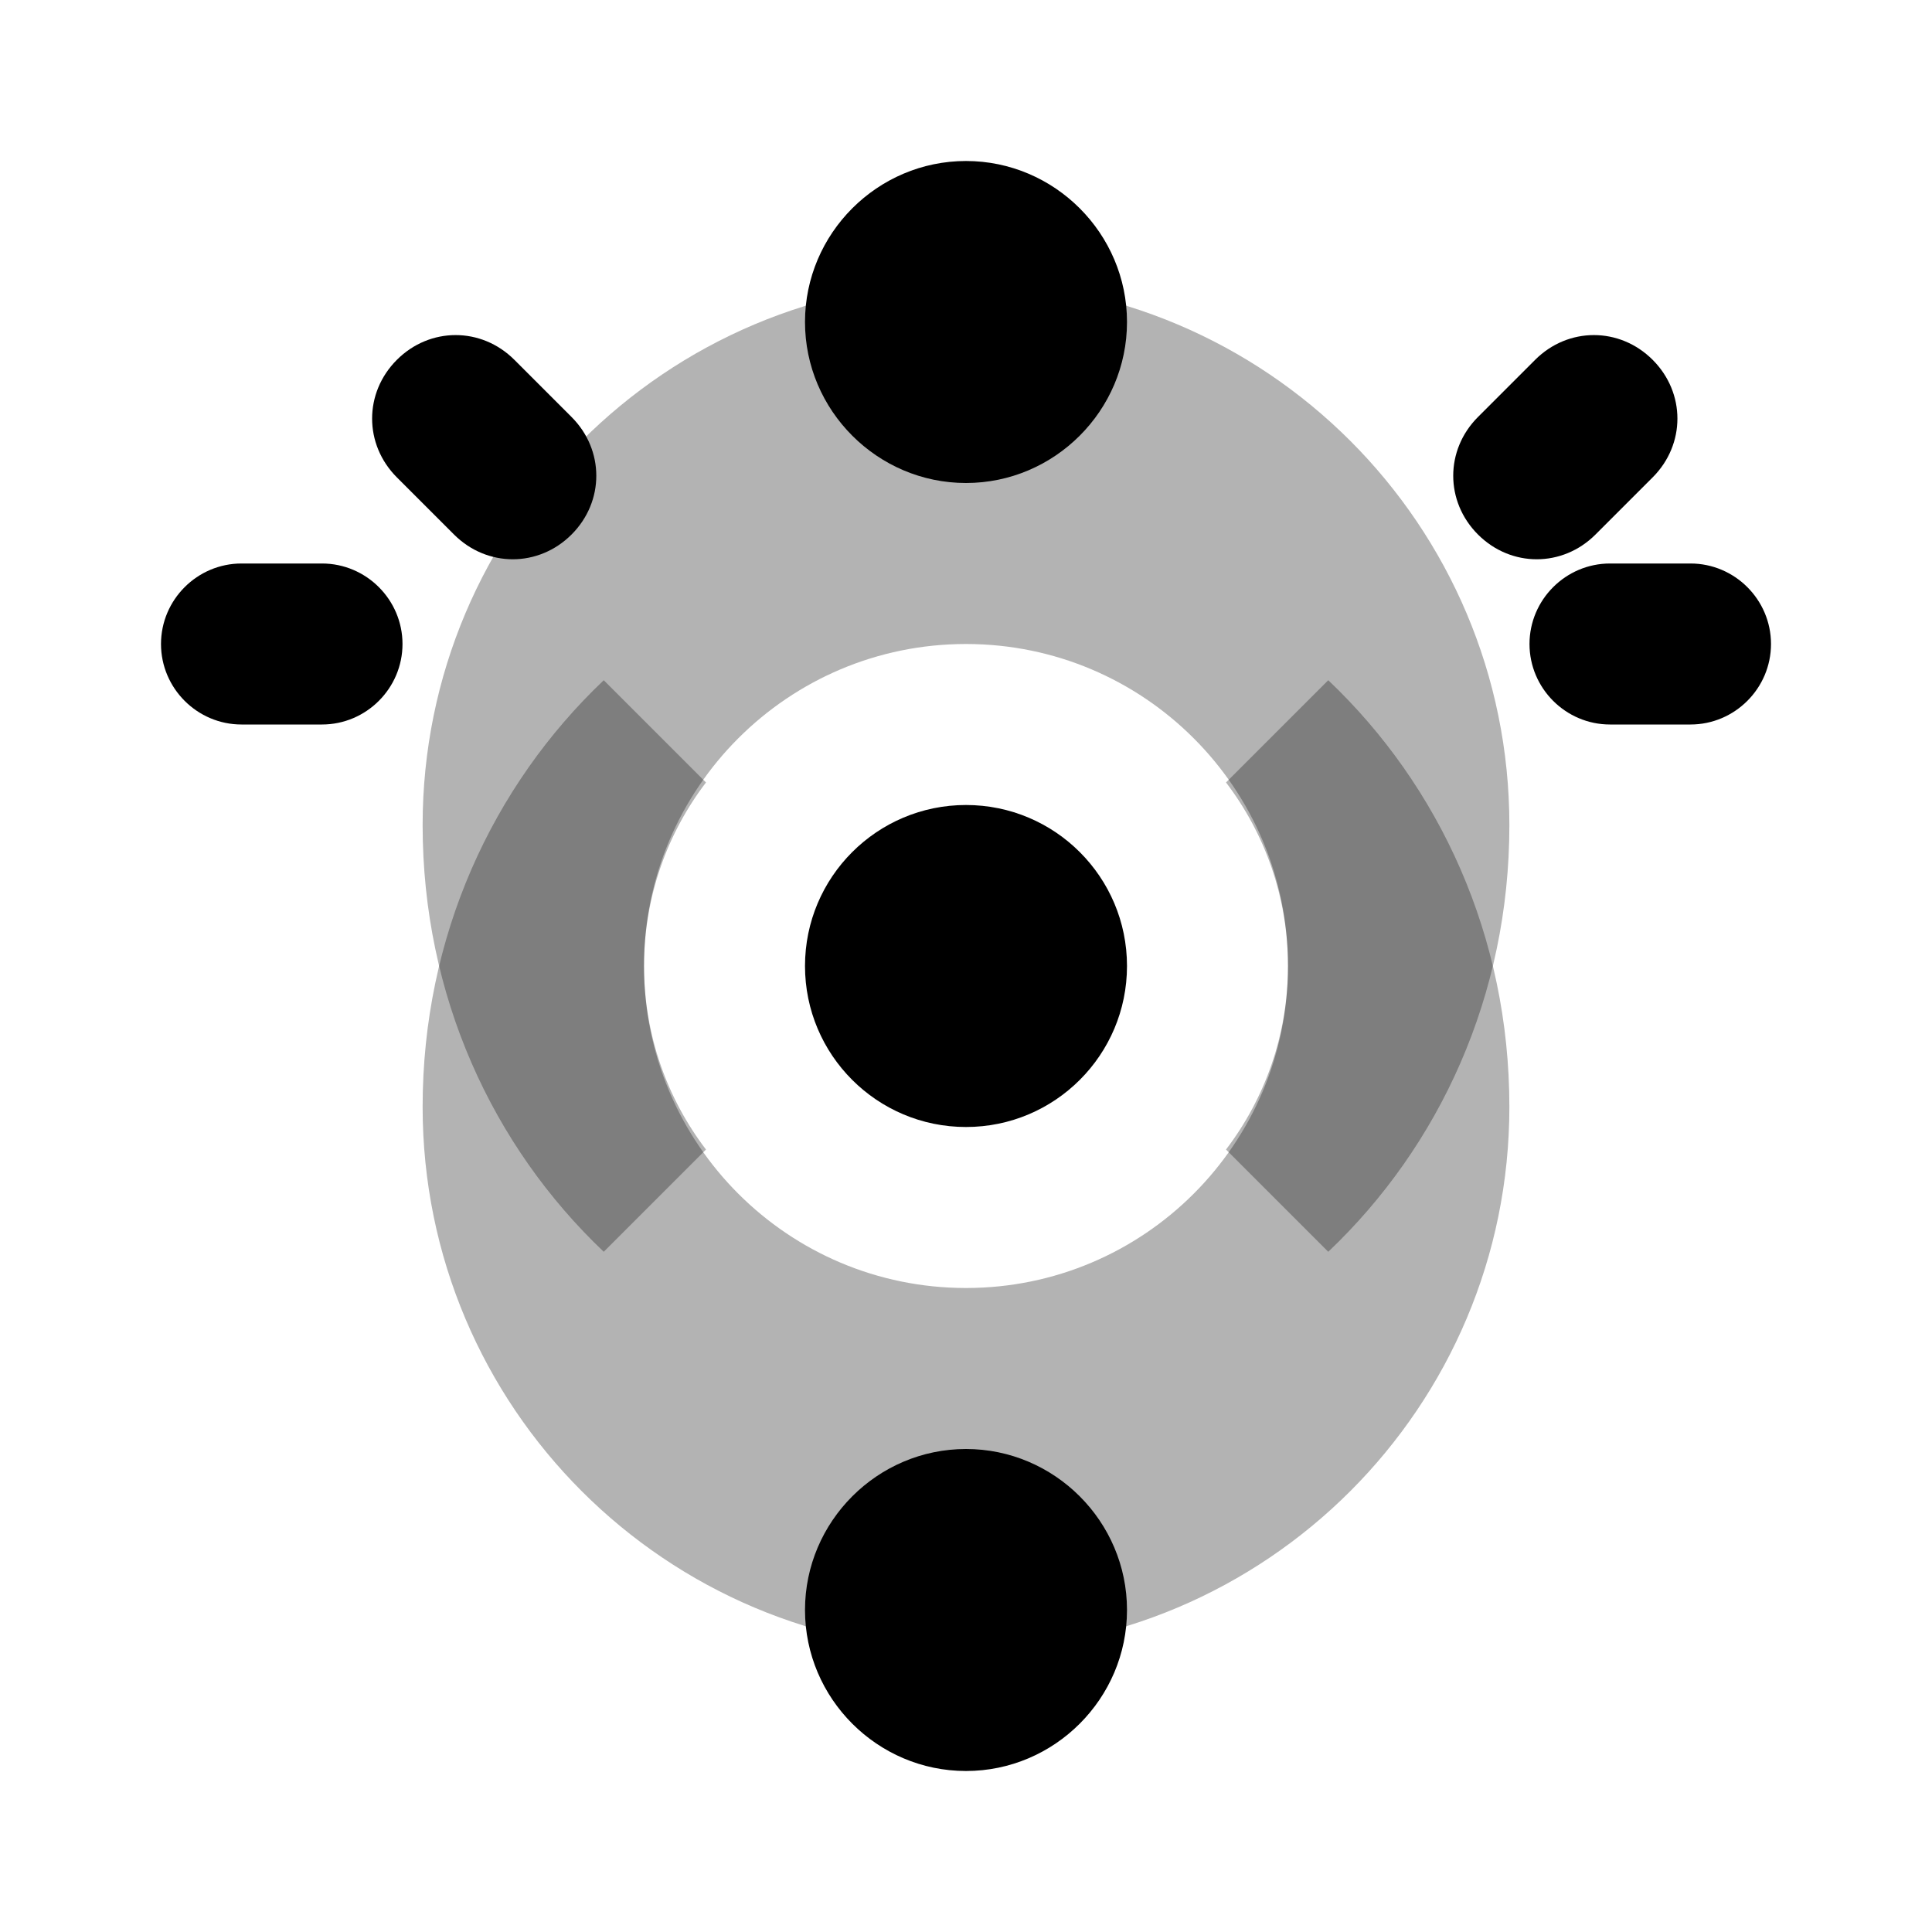
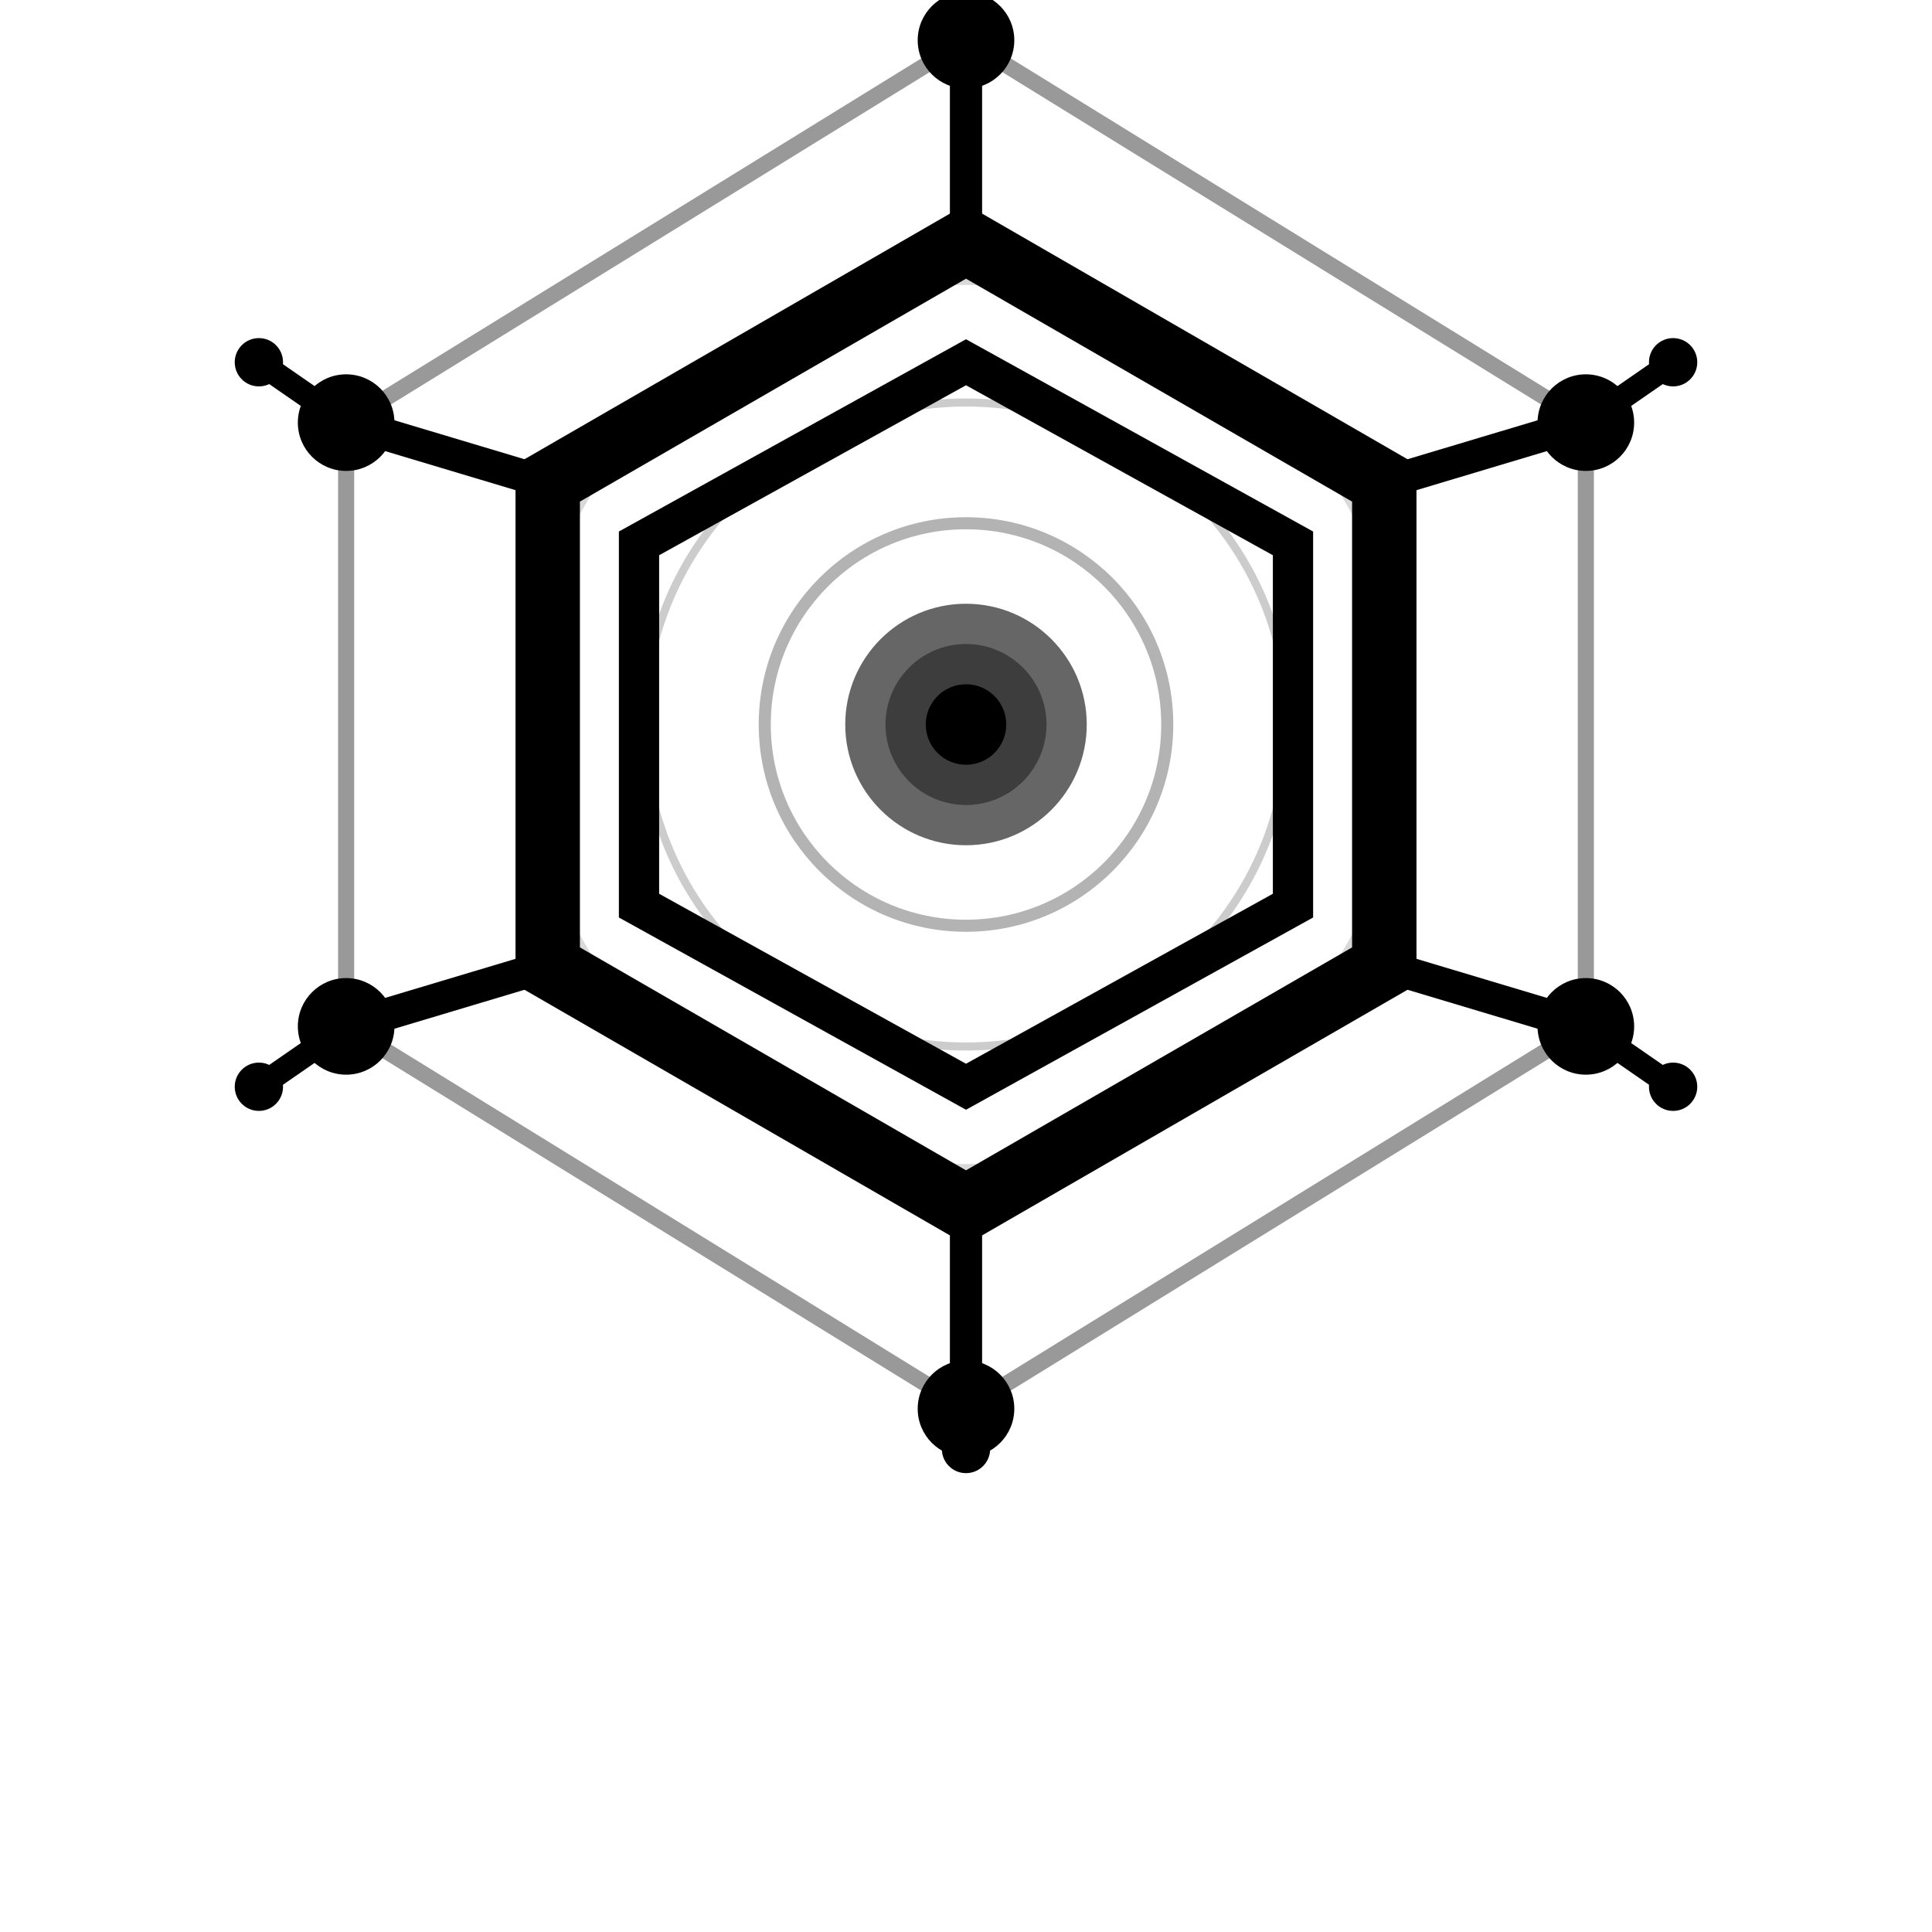
<svg xmlns="http://www.w3.org/2000/svg" width="24" height="24" viewBox="0 0 24 24" fill="none">
-   <path d="M12 2C13.1 2 14 2.9 14 4C14 5.1 13.1 6 12 6C10.9 6 10 5.1 10 4C10 2.9 10.9 2 12 2Z" fill="currentColor" />
-   <path d="M21 9H20C19.45 9 19 8.55 19 8C19 7.45 19.45 7 20 7H21C21.55 7 22 7.45 22 8C22 8.55 21.55 9 21 9Z" fill="currentColor" />
-   <path d="M4 9H3C2.45 9 2 8.55 2 8C2 7.45 2.45 7 3 7H4C4.55 7 5 7.45 5 8C5 8.55 4.55 9 4 9Z" fill="currentColor" />
-   <path d="M18.36 6.64C17.95 6.23 17.95 5.59 18.36 5.18L19.07 4.47C19.48 4.06 20.12 4.06 20.53 4.47C20.94 4.88 20.94 5.52 20.53 5.93L19.82 6.64C19.41 7.05 18.77 7.05 18.36 6.64Z" fill="currentColor" />
-   <path d="M5.64 6.64L4.93 5.93C4.52 5.52 4.52 4.88 4.93 4.47C5.34 4.06 5.98 4.06 6.39 4.47L7.1 5.18C7.51 5.59 7.51 6.23 7.1 6.64C6.69 7.05 6.05 7.05 5.64 6.64Z" fill="currentColor" />
-   <circle cx="12" cy="12" r="2" fill="currentColor" />
-   <path d="M12 8C9.79 8 8 9.79 8 12C8 12.86 8.29 13.65 8.77 14.28L7.5 15.55C6.12 14.24 5.25 12.37 5.25 10.25C5.25 6.52 8.27 3.5 12 3.5C15.73 3.5 18.75 6.52 18.75 10.25C18.75 12.37 17.88 14.24 16.5 15.55L15.23 14.28C15.71 13.65 16 12.86 16 12C16 9.79 14.21 8 12 8Z" fill="currentColor" fill-opacity="0.3" />
-   <path d="M12 16C14.21 16 16 14.21 16 12C16 11.14 15.71 10.35 15.23 9.72L16.5 8.45C17.88 9.76 18.75 11.63 18.75 13.75C18.75 17.48 15.73 20.5 12 20.5C8.27 20.5 5.25 17.48 5.25 13.75C5.25 11.63 6.12 9.76 7.5 8.45L8.77 9.72C8.29 10.35 8 11.14 8 12C8 14.21 9.79 16 12 16Z" fill="currentColor" fill-opacity="0.3" />
-   <path d="M12 18C13.1 18 14 18.9 14 20C14 21.1 13.1 22 12 22C10.9 22 10 21.1 10 20C10 18.9 10.9 18 12 18Z" fill="currentColor" />
+   <polygon points="12,3 17.196,6 17.196,12 12,15 6.804,12 6.804,6" stroke="currentColor" stroke-width="0.8" fill="none" />
+   <polygon points="12,4.5 16.062,6.75 16.062,11.25 12,13.5 7.938,11.25 7.938,6.75" stroke="currentColor" stroke-width="0.5" fill="none" />
+   <circle cx="12" cy="0.5" r="0.6" fill="currentColor" />
+   <circle cx="19.7" cy="5.25" r="0.6" fill="currentColor" />
+   <circle cx="19.7" cy="12.75" r="0.6" fill="currentColor" />
+   <circle cx="12" cy="17.5" r="0.6" fill="currentColor" />
+   <circle cx="4.3" cy="12.75" r="0.6" fill="currentColor" />
+   <circle cx="4.3" cy="5.25" r="0.6" fill="currentColor" />
+   <circle cx="12" cy="0" r="0.3" fill="currentColor" />
+   <circle cx="20.784" cy="4.5" r="0.3" fill="currentColor" />
+   <circle cx="20.784" cy="13.5" r="0.3" fill="currentColor" />
+   <circle cx="12" cy="18" r="0.3" fill="currentColor" />
+   <circle cx="3.216" cy="13.5" r="0.3" fill="currentColor" />
+   <circle cx="3.216" cy="4.5" r="0.3" fill="currentColor" />
+   <line x1="12" y1="3" x2="12" y2="0.5" stroke="currentColor" stroke-width="0.4" />
+   <line x1="12" y1="0.5" x2="12" y2="0" stroke="currentColor" stroke-width="0.3" />
+   <line x1="17.196" y1="6" x2="19.7" y2="5.25" stroke="currentColor" stroke-width="0.4" />
+   <line x1="19.7" y1="5.25" x2="20.784" y2="4.5" stroke="currentColor" stroke-width="0.3" />
+   <line x1="17.196" y1="12" x2="19.7" y2="12.75" stroke="currentColor" stroke-width="0.4" />
+   <line x1="19.7" y1="12.75" x2="20.784" y2="13.5" stroke="currentColor" stroke-width="0.3" />
+   <line x1="12" y1="15" x2="12" y2="17.5" stroke="currentColor" stroke-width="0.4" />
+   <line x1="12" y1="17.5" x2="12" y2="18" stroke="currentColor" stroke-width="0.3" />
+   <line x1="6.804" y1="12" x2="4.3" y2="12.75" stroke="currentColor" stroke-width="0.4" />
+   <line x1="4.3" y1="12.75" x2="3.216" y2="13.5" stroke="currentColor" stroke-width="0.3" />
+   <line x1="6.804" y1="6" x2="4.3" y2="5.25" stroke="currentColor" stroke-width="0.4" />
+   <line x1="4.3" y1="5.25" x2="3.216" y2="4.5" stroke="currentColor" stroke-width="0.3" />
+   <line x1="12" y1="0.5" x2="19.7" y2="5.25" stroke="currentColor" stroke-width="0.2" opacity="0.4" />
+   <line x1="19.7" y1="5.25" x2="19.7" y2="12.75" stroke="currentColor" stroke-width="0.2" opacity="0.4" />
+   <line x1="19.7" y1="12.75" x2="12" y2="17.5" stroke="currentColor" stroke-width="0.2" opacity="0.4" />
+   <line x1="12" y1="17.5" x2="4.3" y2="12.75" stroke="currentColor" stroke-width="0.2" opacity="0.4" />
+   <line x1="4.3" y1="12.75" x2="4.3" y2="5.25" stroke="currentColor" stroke-width="0.2" opacity="0.4" />
+   <line x1="4.3" y1="5.25" x2="12" y2="0.5" stroke="currentColor" stroke-width="0.2" opacity="0.4" />
+   <line x1="17.196" y1="6" x2="17.196" y2="12" stroke="currentColor" stroke-width="0.2" opacity="0.3" />
+   <line x1="17.196" y1="12" x2="12" y2="15" stroke="currentColor" stroke-width="0.2" opacity="0.3" />
+   <line x1="12" y1="15" x2="6.804" y2="12" stroke="currentColor" stroke-width="0.2" opacity="0.3" />
+   <line x1="6.804" y1="12" x2="6.804" y2="6" stroke="currentColor" stroke-width="0.2" opacity="0.3" />
+   <line x1="6.804" y1="6" x2="12" y2="3" stroke="currentColor" stroke-width="0.2" opacity="0.3" />
+   <line x1="12" y1="3" x2="17.196" y2="6" stroke="currentColor" stroke-width="0.2" opacity="0.3" />
+   <circle cx="12" cy="9" r="1.5" fill="currentColor" opacity="0.6" />
+   <circle cx="12" cy="9" r="1" fill="currentColor" opacity="0.4" />
+   <circle cx="12" cy="9" r="0.5" fill="currentColor" />
+   <circle cx="12" cy="9" r="2.5" stroke="currentColor" stroke-width="0.15" fill="none" opacity="0.3" />
+   <circle cx="12" cy="9" r="4" stroke="currentColor" stroke-width="0.1" fill="none" opacity="0.2" />
+   <circle cx="12" cy="9" r="5.5" stroke="currentColor" stroke-width="0.08" fill="none" opacity="0.15" />
</svg>
